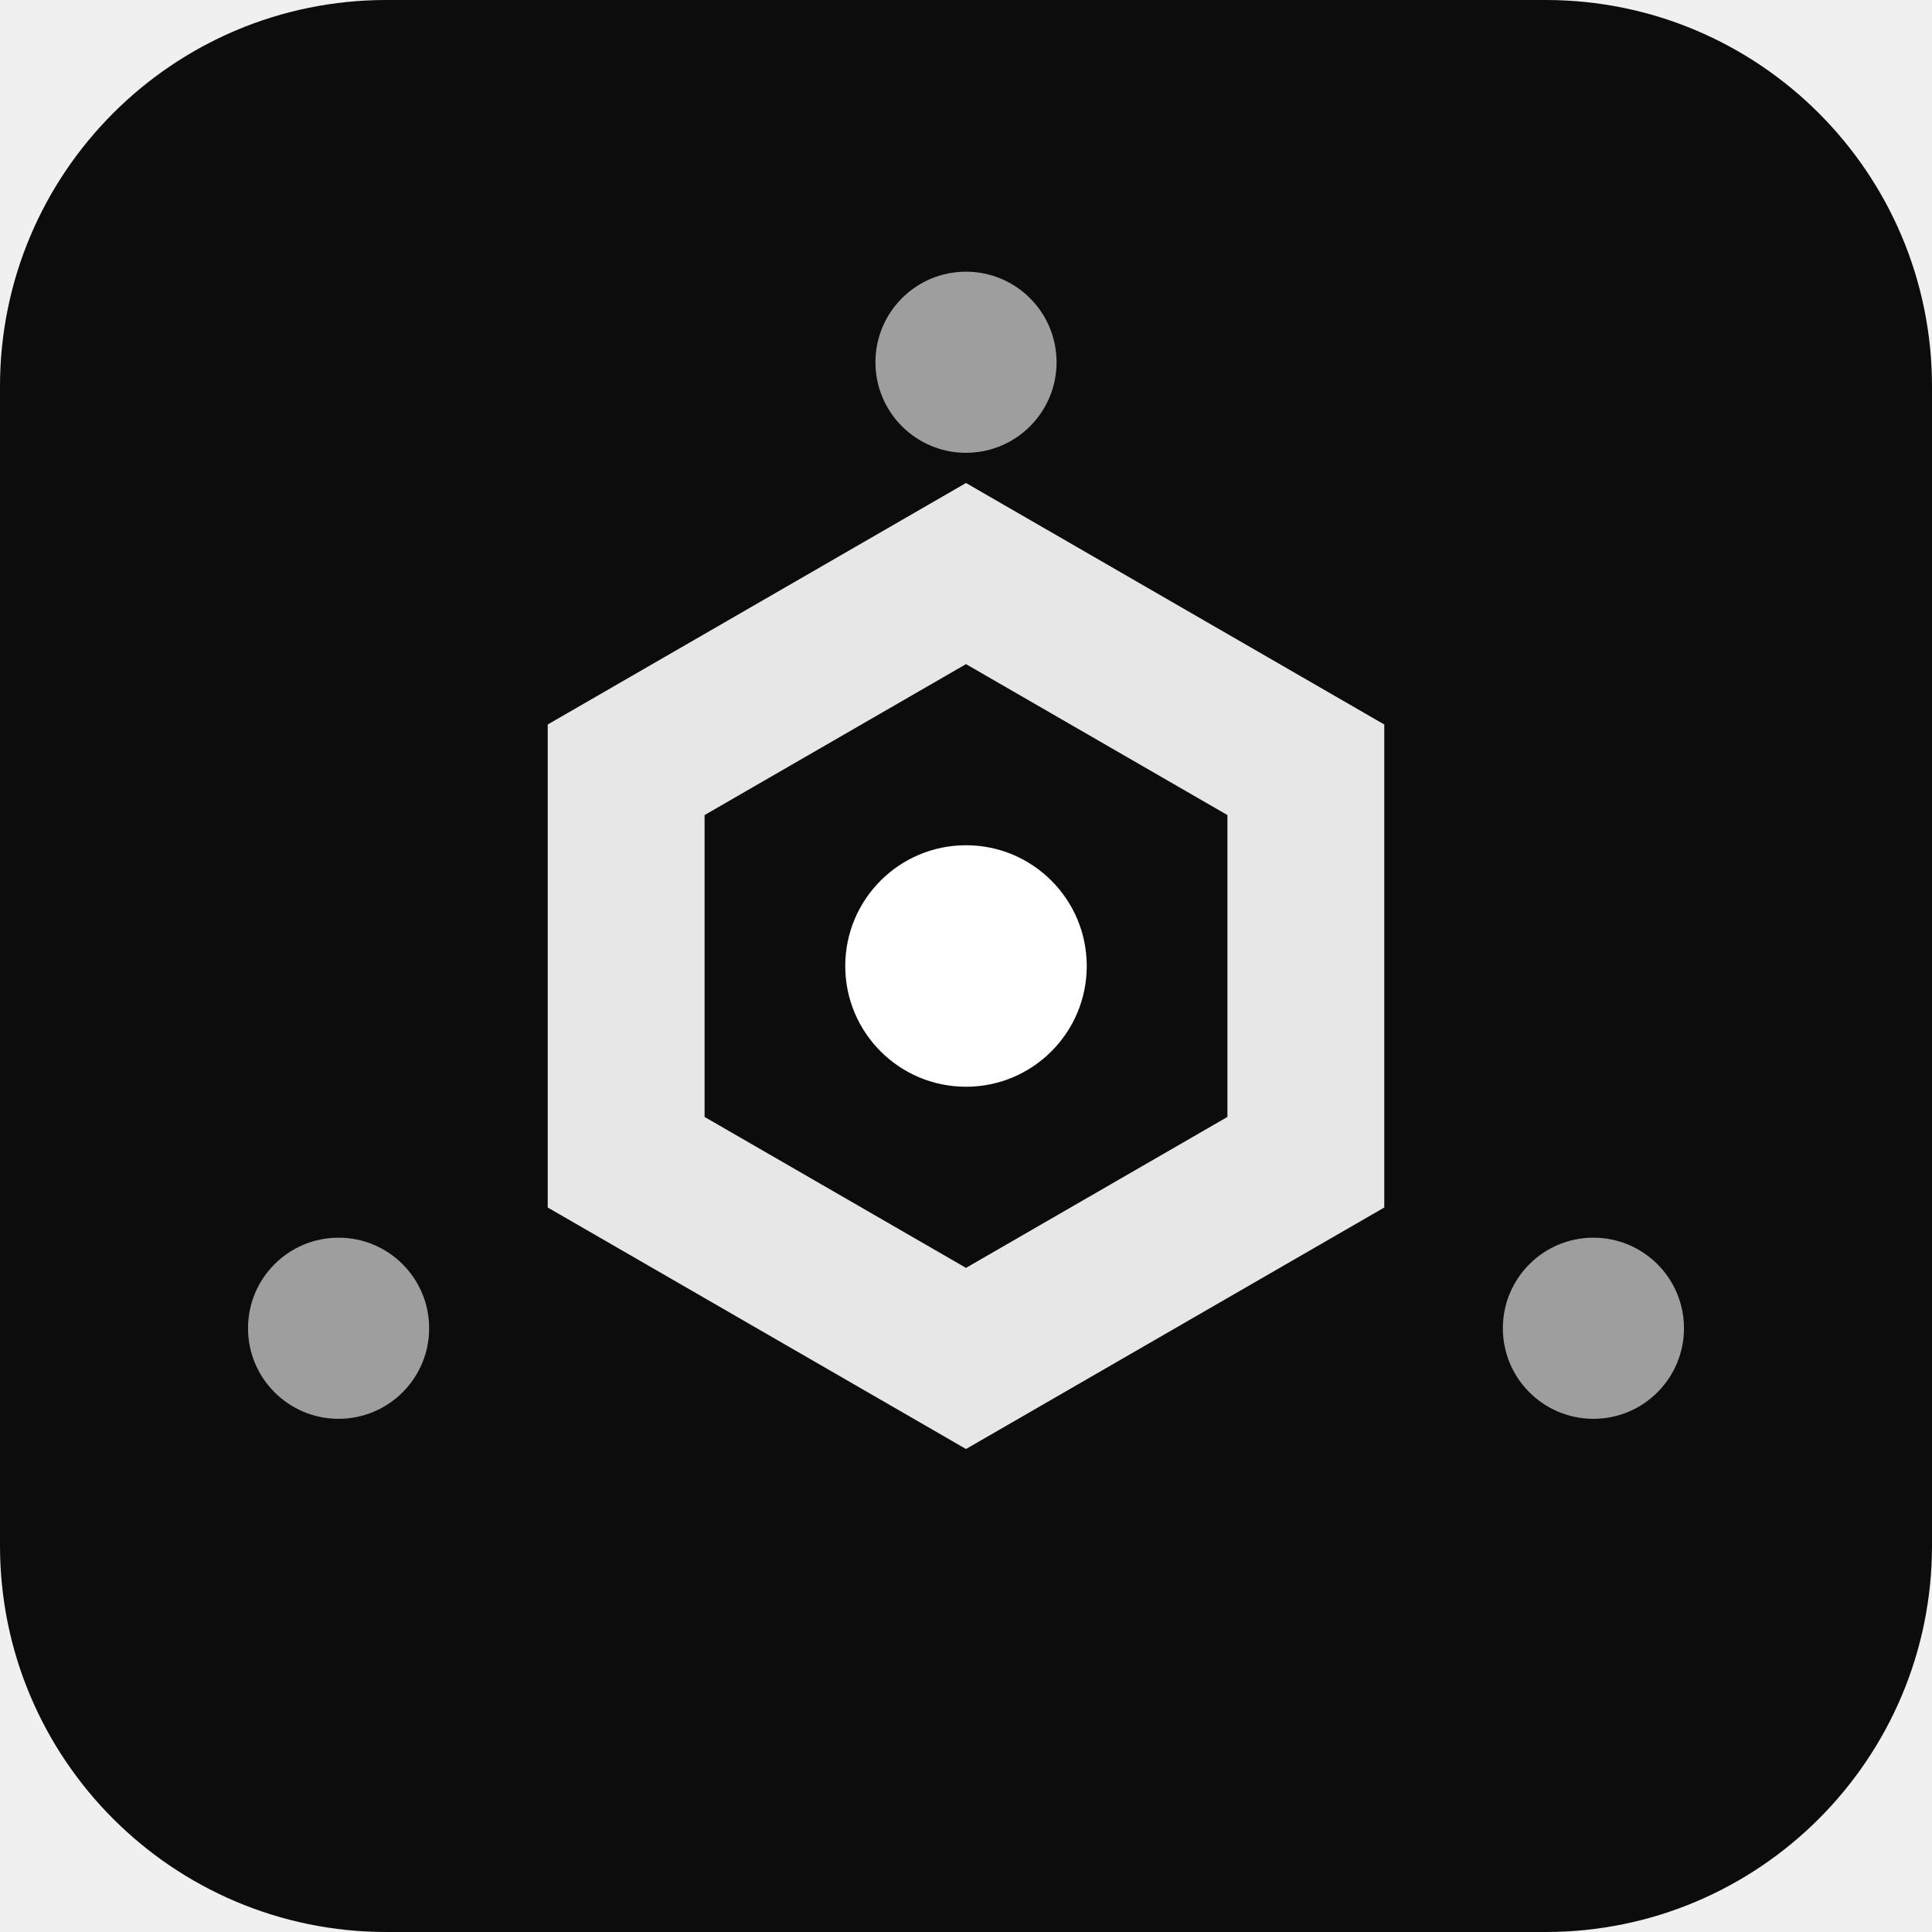
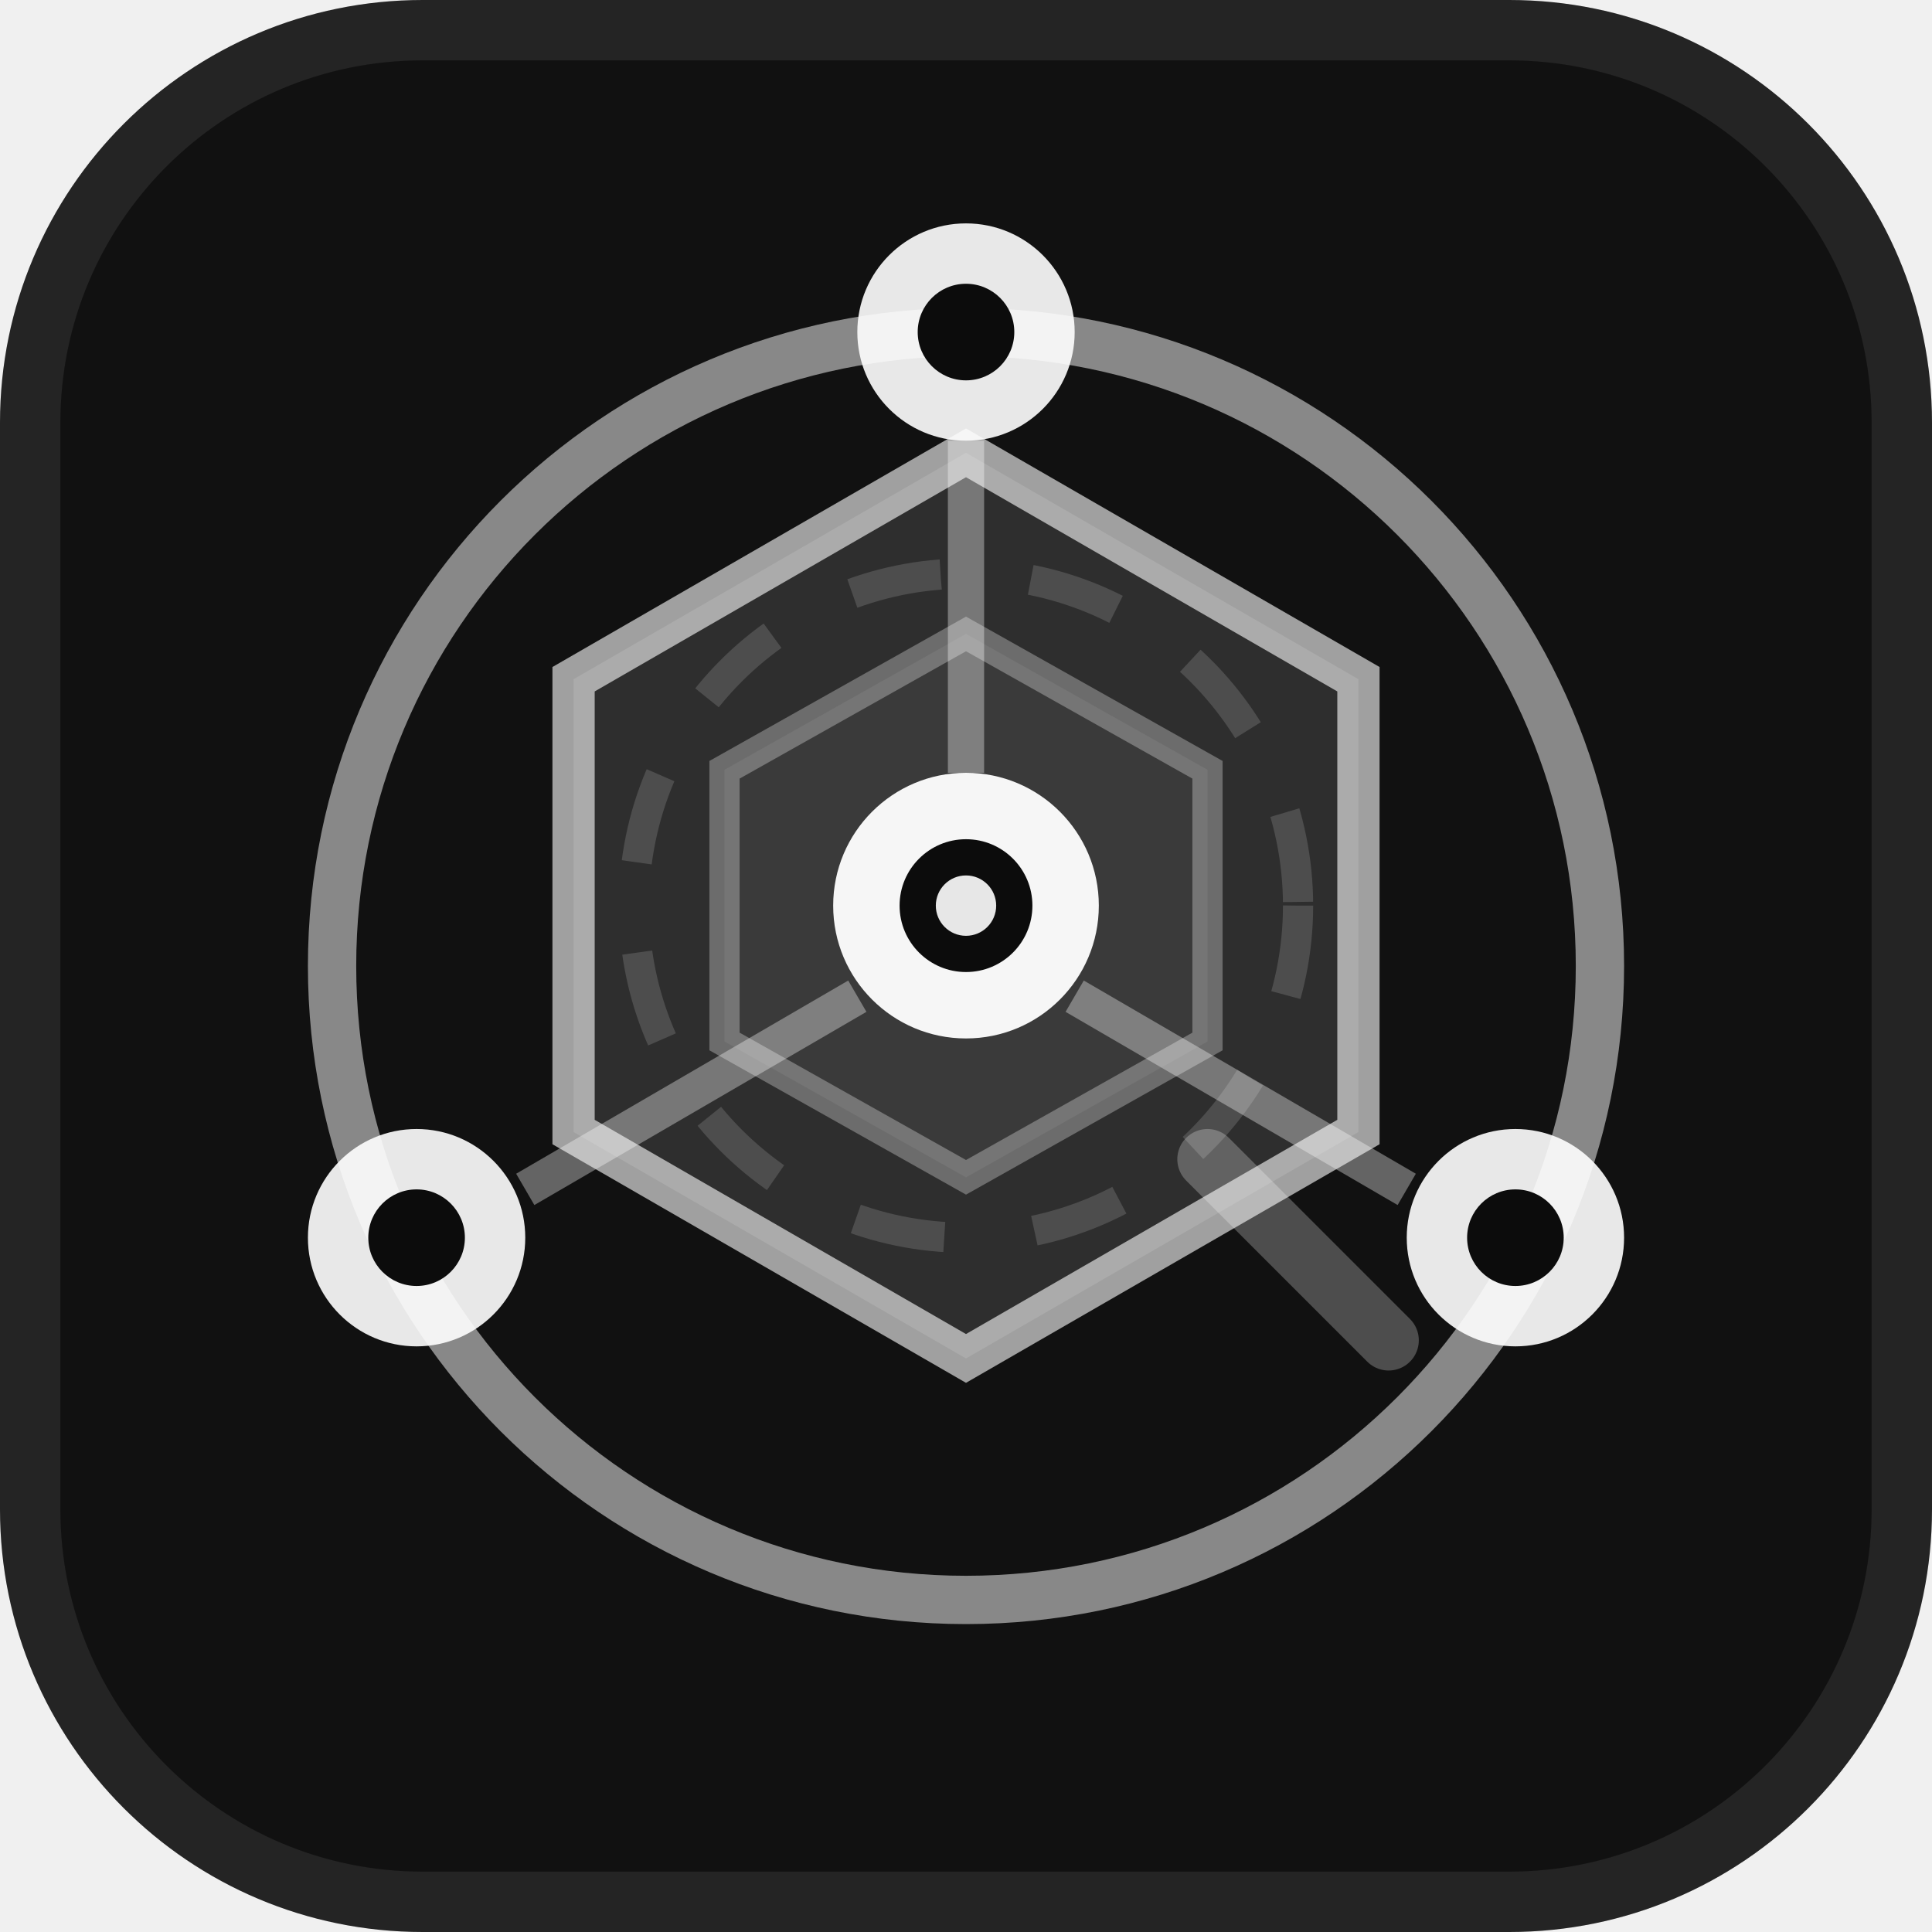
<svg xmlns="http://www.w3.org/2000/svg" width="32" height="32" viewBox="0 0 32 32" fill="none">
-   <rect width="32" height="32" rx="6.4" fill="#0C0C0C" />
-   <path d="M16 8L22.928 12V20L16 24L9.072 20V12L16 8Z" fill="white" fill-opacity="0.9" />
-   <path d="M16 11L20.33 13.5V18.5L16 21L11.67 18.5V13.5L16 11Z" fill="#0C0C0C" />
-   <circle cx="16" cy="16" r="2" fill="white" />
-   <circle cx="16" cy="6" r="1.5" fill="white" fill-opacity="0.6" />
-   <circle cx="26.392" cy="22" r="1.5" fill="white" fill-opacity="0.6" />
-   <circle cx="5.608" cy="22" r="1.5" fill="white" fill-opacity="0.6" />
+   <defs>
+     <linearGradient id="bgGrad" x1="0" y1="0" x2="32" y2="32">
+       <stop offset="0%" stop-color="#111111" />
+       <stop offset="100%" stop-color="#0A0A0A" />
+     </linearGradient>
+     <linearGradient id="coreGrad" x1="12" y1="8" x2="20" y2="24">
+       <stop offset="0%" stop-color="#FFFFFF" />
+       <stop offset="100%" stop-color="#C0C0C0" />
+     </linearGradient>
+     <linearGradient id="ringGrad" x1="6" y1="6" x2="26" y2="26">
+       <stop offset="0%" stop-color="#FFFFFF" stop-opacity="0.5" />
+       <stop offset="50%" stop-color="#FFFFFF" stop-opacity="0.15" />
+       <stop offset="100%" stop-color="#FFFFFF" stop-opacity="0.4" />
+     </linearGradient>
+   </defs>
+   <rect width="32" height="32" rx="7" fill="url(#bgGrad)" />
+   <rect x="0.5" y="0.5" width="31" height="31" rx="6.5" stroke="white" stroke-opacity="0.08" />
+   <circle cx="16" cy="16" r="10.5" stroke="url(#ringGrad)" stroke-width="0.8" fill="none" />
+   <path d="M16 7.5L22.5 11.25V18.75L16 22.5L9.5 18.75V11.25L16 7.5Z" fill="url(#coreGrad)" fill-opacity="0.12" stroke="white" stroke-opacity="0.6" stroke-width="0.7" />
+   <path d="M16 10.5L20 12.75V17.25L16 19.5L12 17.25V12.75L16 10.5Z" fill="url(#coreGrad)" fill-opacity="0.06" stroke="white" stroke-opacity="0.3" stroke-width="0.5" />
+   <circle cx="16" cy="15" r="2.2" fill="white" fill-opacity="0.95" />
+   <circle cx="16" cy="15" r="1.1" fill="#0C0C0C" />
+   <circle cx="16" cy="15" r="0.5" fill="white" fill-opacity="0.9" />
+   <circle cx="16" cy="5.5" r="1.8" fill="white" fill-opacity="0.9" />
+   <circle cx="16" cy="5.5" r="0.8" fill="#0C0C0C" />
+   <circle cx="25.1" cy="20.5" r="1.8" fill="white" fill-opacity="0.9" />
+   <circle cx="25.1" cy="20.5" r="0.8" fill="#0C0C0C" />
+   <circle cx="6.9" cy="20.5" r="1.8" fill="white" fill-opacity="0.9" />
+   <circle cx="6.9" cy="20.5" r="0.8" fill="#0C0C0C" />
+   <line x1="16" y1="12.8" x2="16" y2="7.3" stroke="white" stroke-opacity="0.35" stroke-width="0.6" />
+   <line x1="17.8" y1="16.5" x2="23.3" y2="19.7" stroke="white" stroke-opacity="0.35" stroke-width="0.6" />
+   <line x1="14.2" y1="16.5" x2="8.7" y2="19.7" stroke="white" stroke-opacity="0.35" stroke-width="0.6" />
+   <circle cx="16" cy="15" r="5.5" stroke="white" stroke-opacity="0.15" stroke-width="0.5" fill="none" stroke-dasharray="1.5 1.5" />
+   <line x1="20" y1="19.2" x2="23" y2="22.2" stroke="white" stroke-opacity="0.25" stroke-width="1" stroke-linecap="round" />
</svg>
